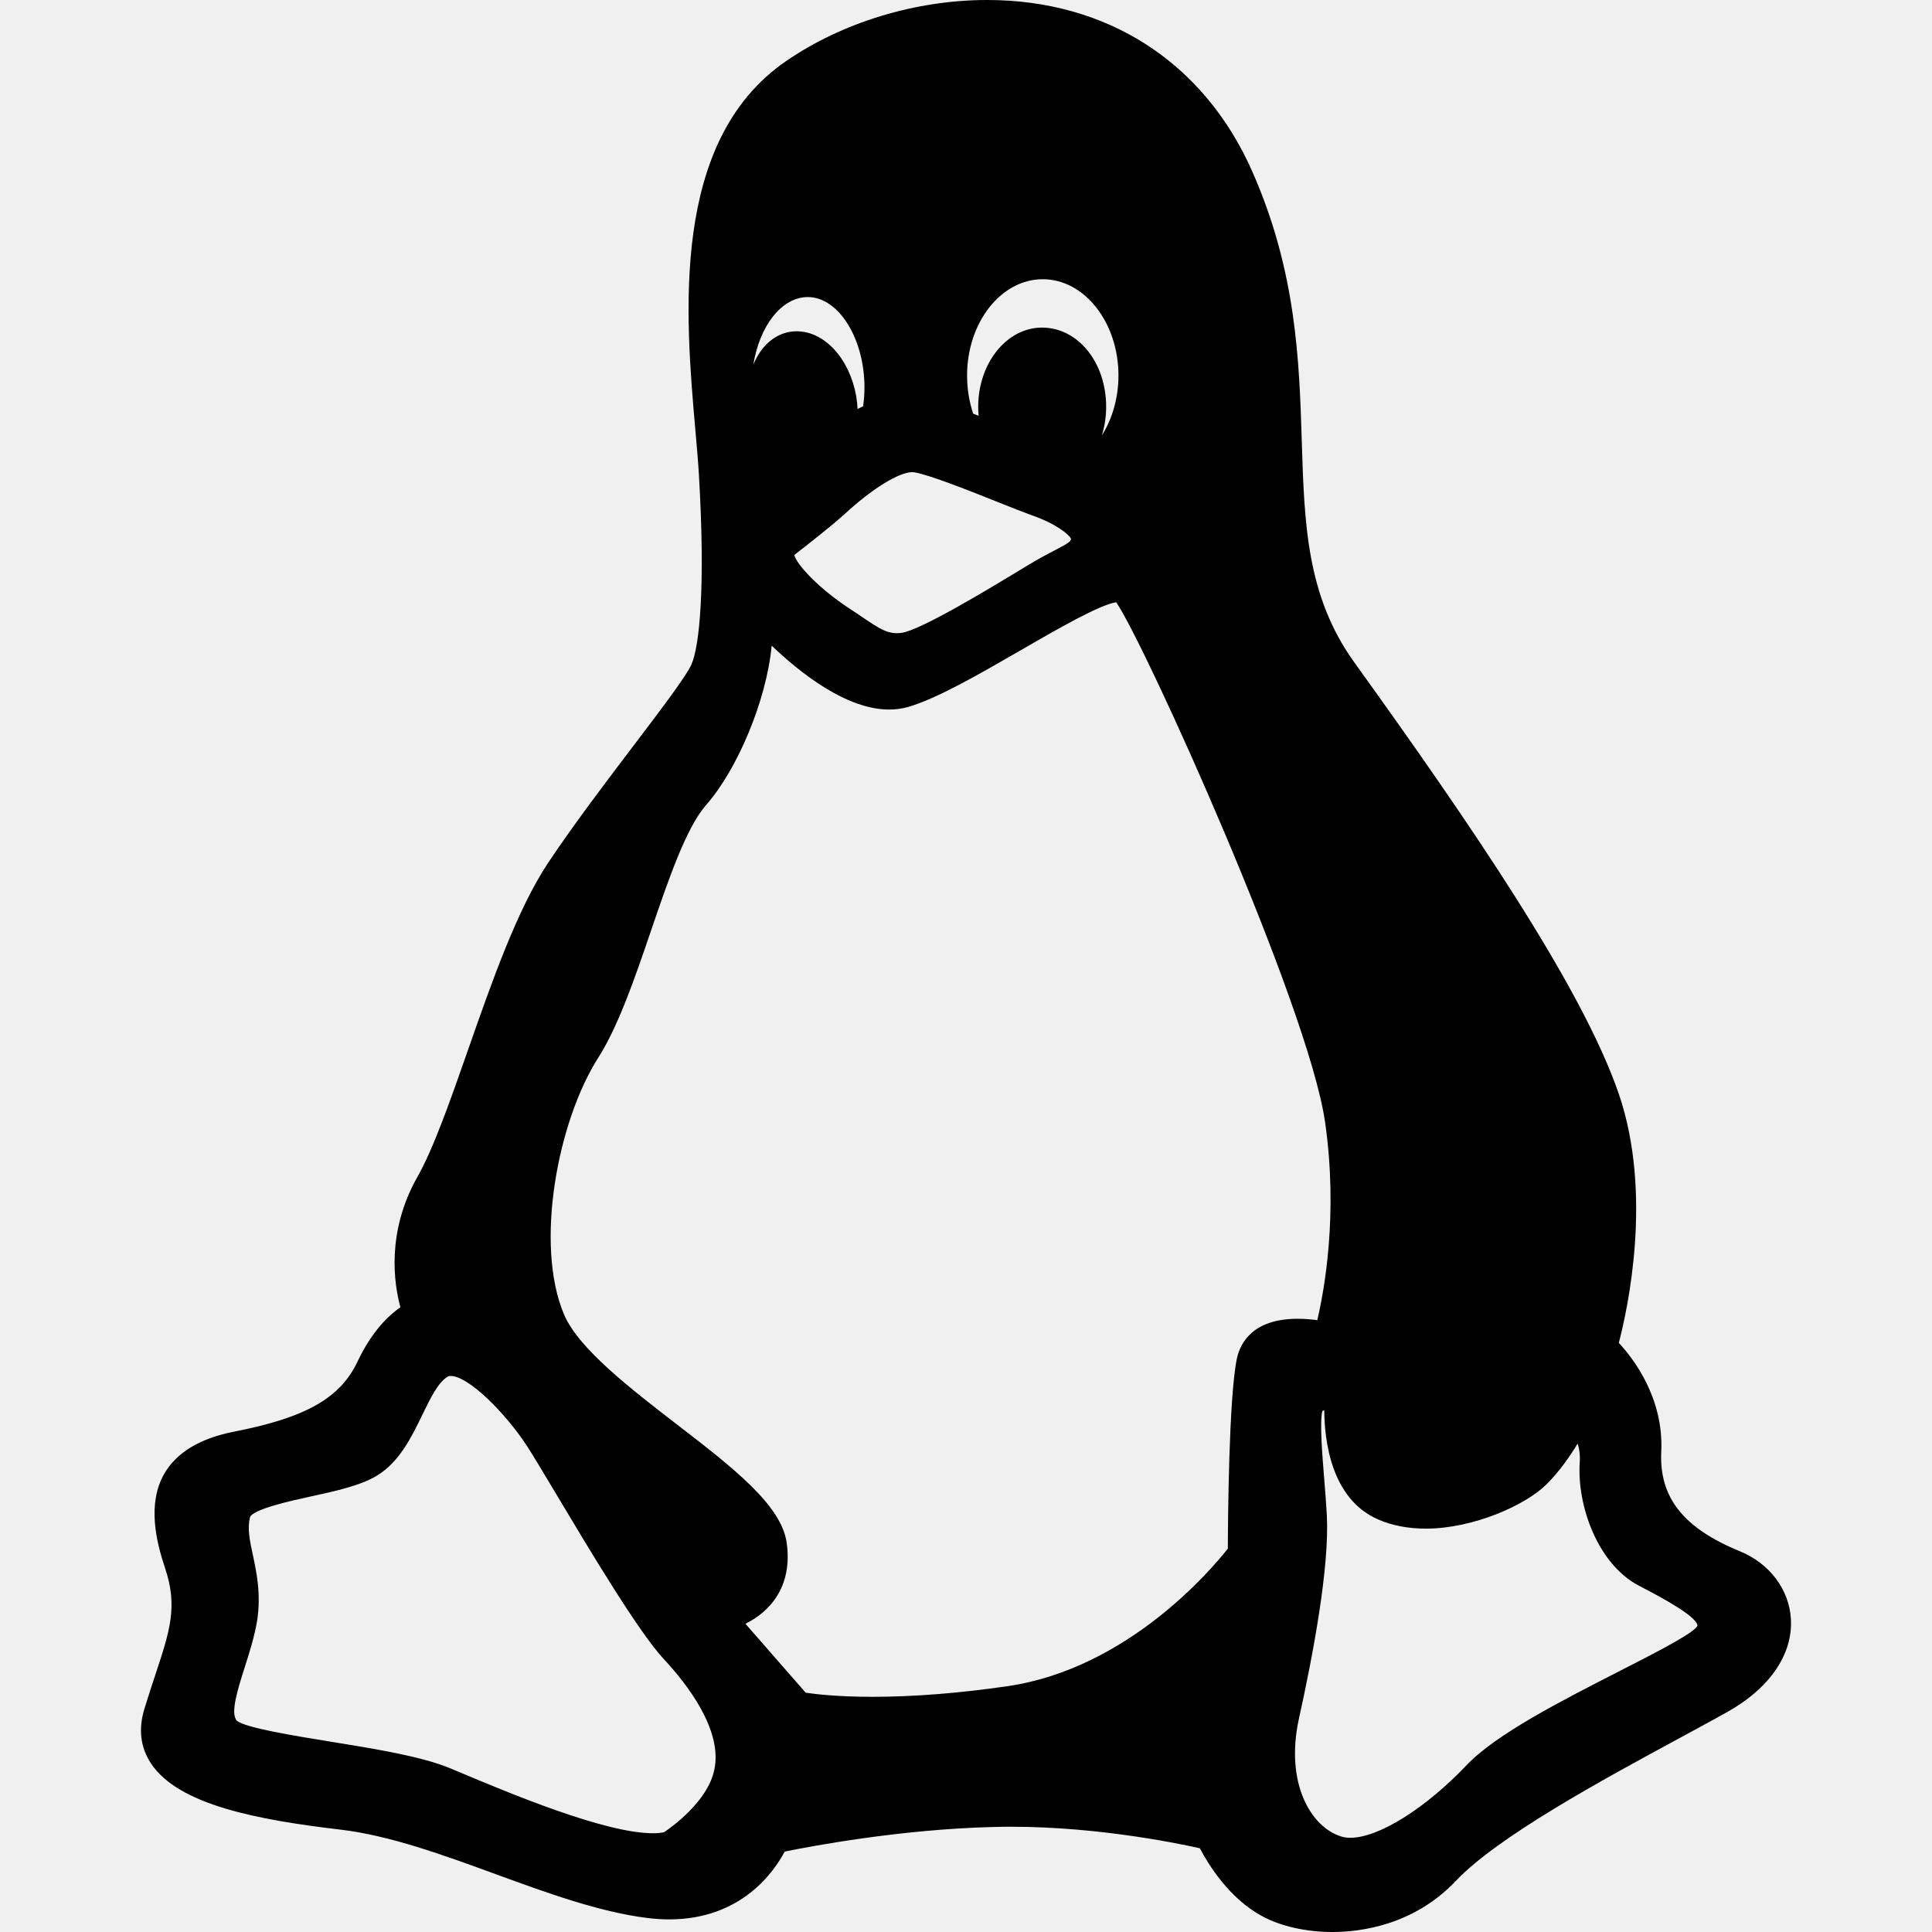
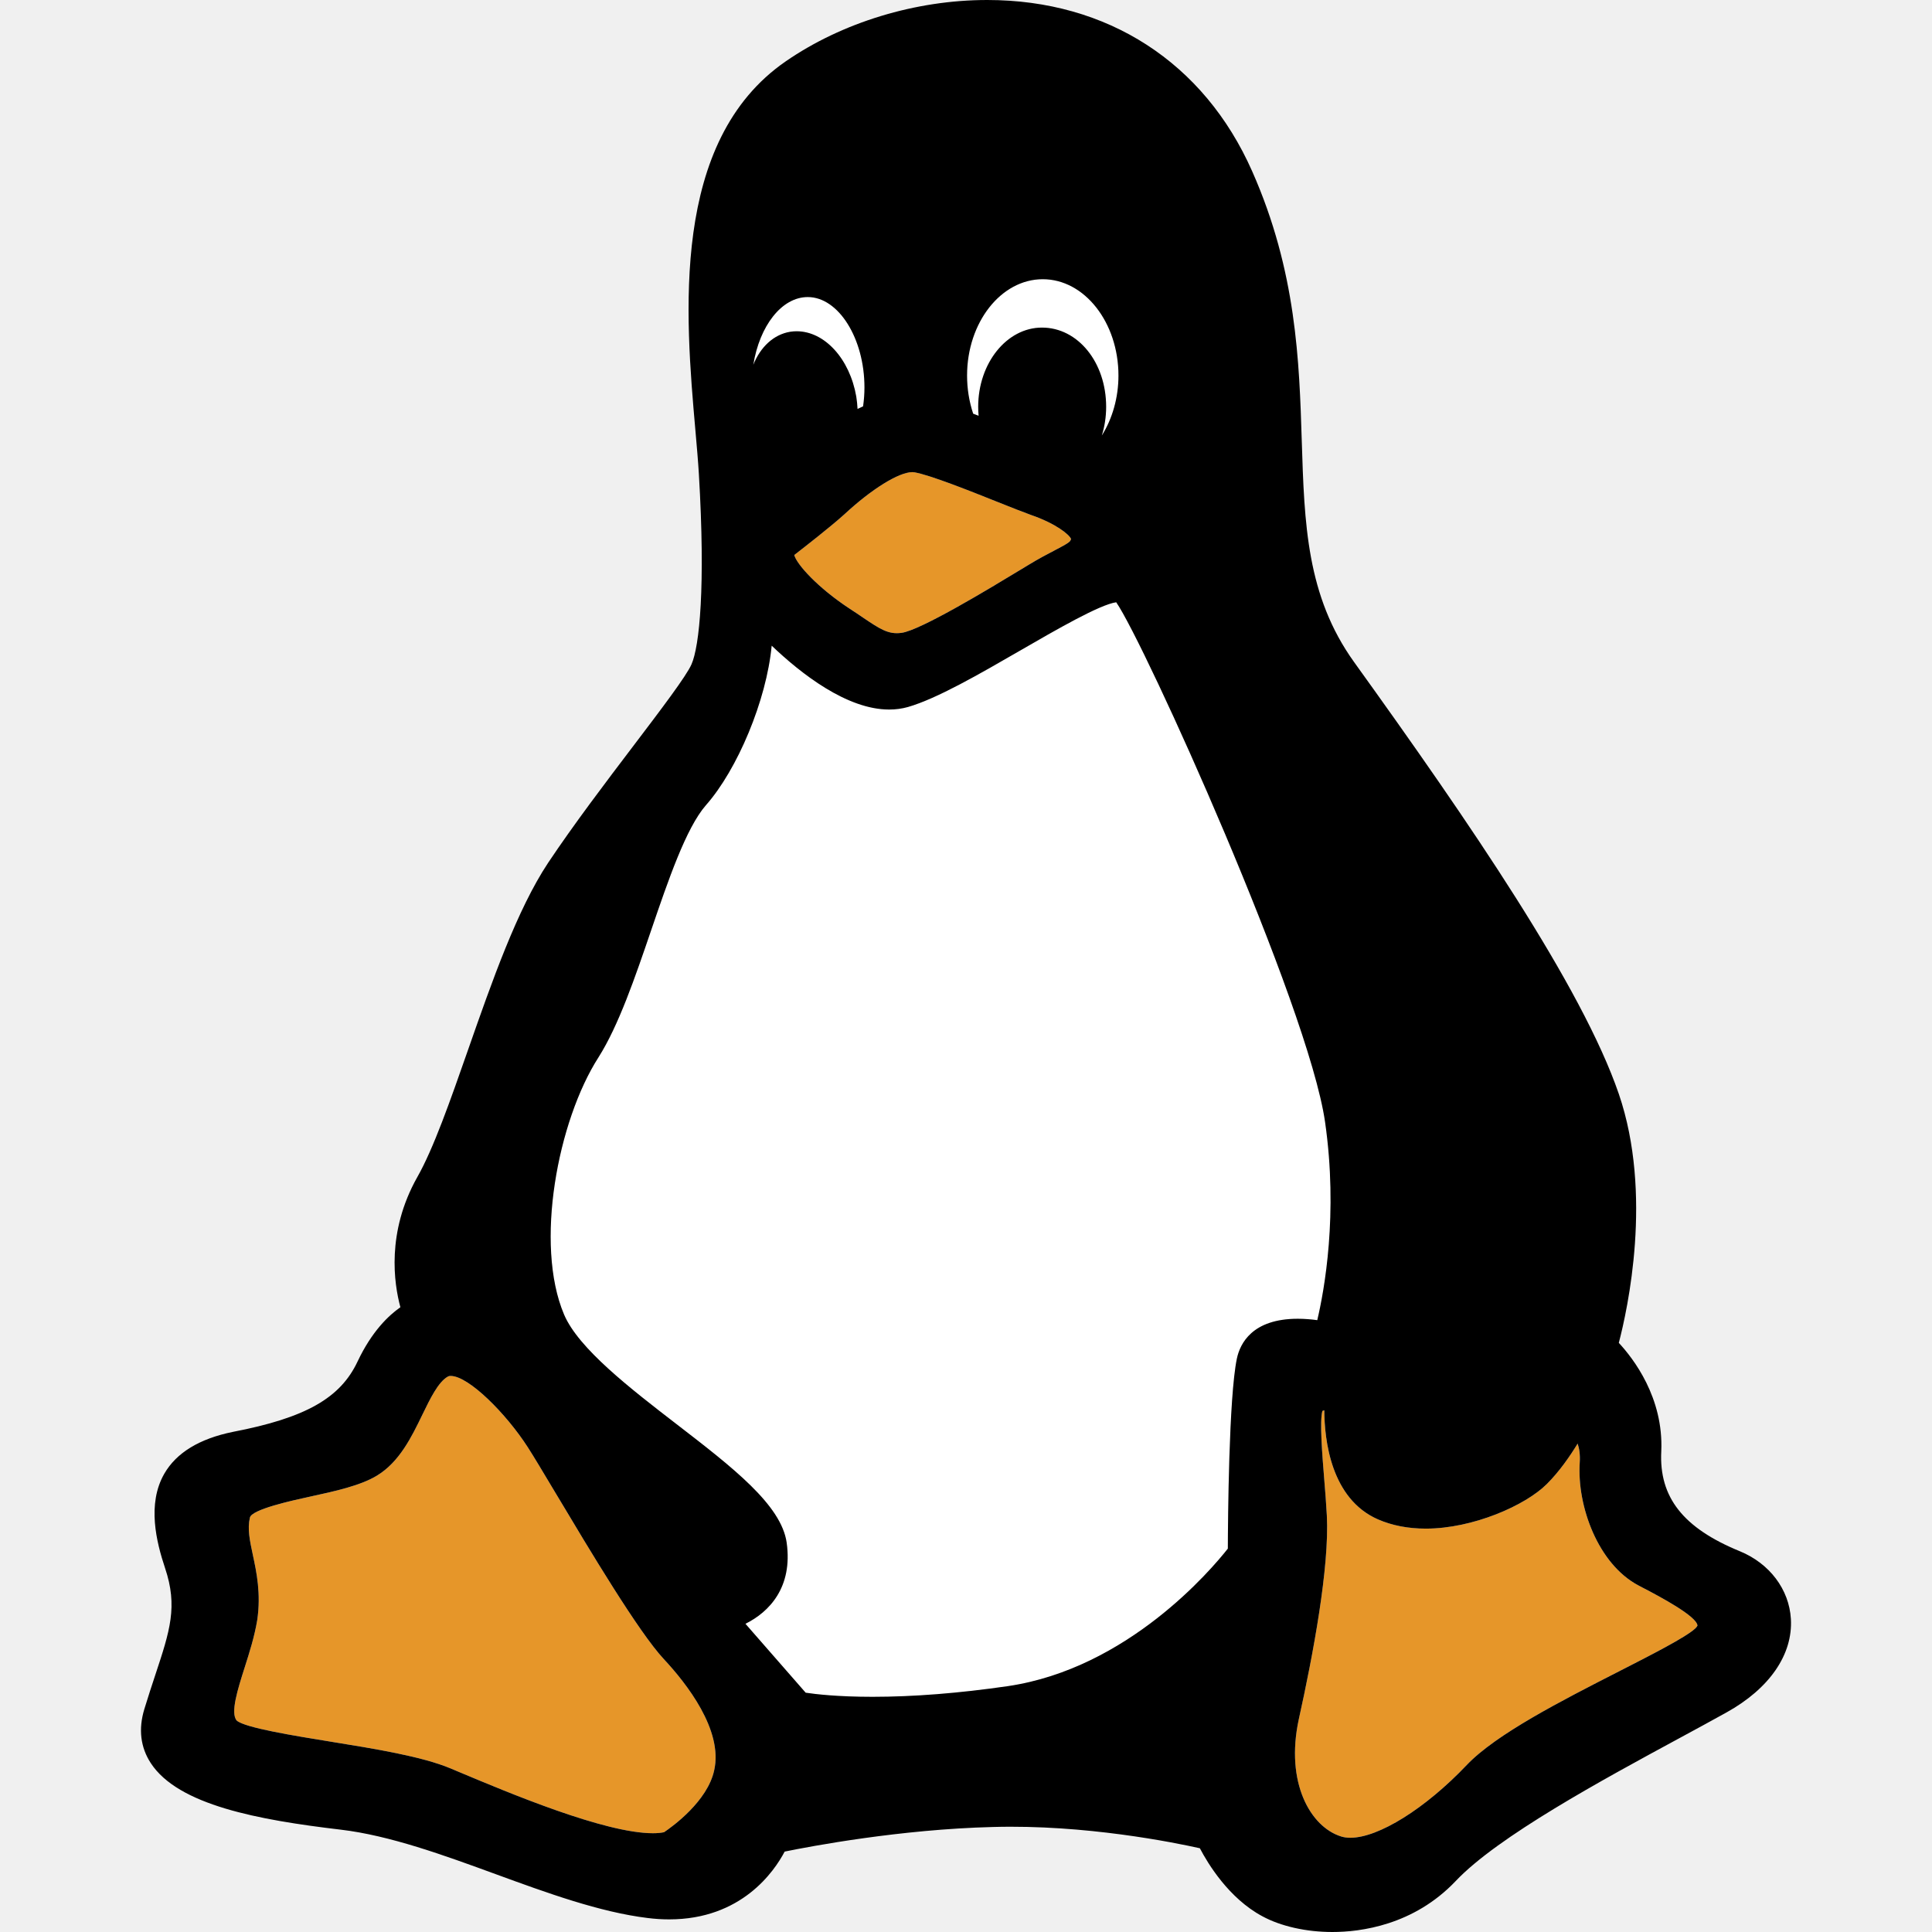
- <svg xmlns="http://www.w3.org/2000/svg" version="1.1" id="Layer_1" x="0px" y="0px" viewBox="0 0 304.998 304.998" style="enable-background:new 0 0 304.998 304.998;" xml:space="preserve">
-   <g id="XMLID_91_">
-     <path id="XMLID_92_" d="M274.659,244.888c-8.944-3.663-12.77-8.524-12.4-15.777c0.381-8.466-4.422-14.667-6.703-17.117   c1.378-5.264,5.405-23.474,0.004-39.291c-5.804-16.93-23.524-42.787-41.808-68.204c-7.485-10.438-7.839-21.784-8.248-34.922   c-0.392-12.531-0.834-26.735-7.822-42.525C190.084,9.859,174.838,0,155.851,0c-11.295,0-22.889,3.53-31.811,9.684   c-18.27,12.609-15.855,40.1-14.257,58.291c0.219,2.491,0.425,4.844,0.545,6.853c1.064,17.816,0.096,27.206-1.17,30.06   c-0.819,1.865-4.851,7.173-9.118,12.793c-4.413,5.812-9.416,12.4-13.517,18.539c-4.893,7.387-8.843,18.678-12.663,29.597   c-2.795,7.99-5.435,15.537-8.005,20.047c-4.871,8.676-3.659,16.766-2.647,20.505c-1.844,1.281-4.508,3.803-6.757,8.557   c-2.718,5.8-8.233,8.917-19.701,11.122c-5.27,1.078-8.904,3.294-10.804,6.586c-2.765,4.791-1.259,10.811,0.115,14.925   c2.03,6.048,0.765,9.876-1.535,16.826c-0.53,1.604-1.131,3.42-1.74,5.423c-0.959,3.161-0.613,6.035,1.026,8.542   c4.331,6.621,16.969,8.956,29.979,10.492c7.768,0.922,16.27,4.029,24.493,7.035c8.057,2.944,16.388,5.989,23.961,6.913   c1.151,0.145,2.291,0.218,3.39,0.218c11.434,0,16.6-7.587,18.238-10.704c4.107-0.838,18.272-3.522,32.871-3.882   c14.576-0.416,28.679,2.462,32.674,3.357c1.256,2.404,4.567,7.895,9.845,10.724c2.901,1.586,6.938,2.495,11.073,2.495   c0.001,0,0,0,0.001,0c4.416,0,12.817-1.044,19.466-8.039c6.632-7.028,23.202-16,35.302-22.551c2.7-1.462,5.226-2.83,7.441-4.065   c6.797-3.768,10.506-9.152,10.175-14.771C282.445,250.905,279.356,246.811,274.659,244.888z M124.189,243.535   c-0.846-5.96-8.513-11.871-17.392-18.715c-7.26-5.597-15.489-11.94-17.756-17.312c-4.685-11.082-0.992-30.568,5.447-40.602   c3.182-5.024,5.781-12.643,8.295-20.011c2.714-7.956,5.521-16.182,8.66-19.783c4.971-5.622,9.565-16.561,10.379-25.182   c4.655,4.444,11.876,10.083,18.547,10.083c1.027,0,2.024-0.134,2.977-0.403c4.564-1.318,11.277-5.197,17.769-8.947   c5.597-3.234,12.499-7.222,15.096-7.585c4.453,6.394,30.328,63.655,32.972,82.044c2.092,14.55-0.118,26.578-1.229,31.289   c-0.894-0.122-1.96-0.221-3.08-0.221c-7.207,0-9.115,3.934-9.612,6.283c-1.278,6.103-1.413,25.618-1.427,30.003   c-2.606,3.311-15.785,18.903-34.706,21.706c-7.707,1.12-14.904,1.688-21.39,1.688c-5.544,0-9.082-0.428-10.551-0.651l-9.508-10.879   C121.429,254.489,125.177,250.583,124.189,243.535z M136.254,64.149c-0.297,0.128-0.589,0.265-0.876,0.411   c-0.029-0.644-0.096-1.297-0.199-1.952c-1.038-5.975-5-10.312-9.419-10.312c-0.327,0-0.656,0.025-1.017,0.08   c-2.629,0.438-4.691,2.413-5.821,5.213c0.991-6.144,4.472-10.693,8.602-10.693c4.85,0,8.947,6.536,8.947,14.272   C136.471,62.143,136.4,63.113,136.254,64.149z M173.94,68.756c0.444-1.414,0.684-2.944,0.684-4.532   c0-7.014-4.45-12.509-10.131-12.509c-5.552,0-10.069,5.611-10.069,12.509c0,0.47,0.023,0.941,0.067,1.411   c-0.294-0.113-0.581-0.223-0.861-0.329c-0.639-1.935-0.962-3.954-0.962-6.015c0-8.387,5.36-15.211,11.95-15.211   c6.589,0,11.95,6.824,11.95,15.211C176.568,62.78,175.605,66.11,173.94,68.756z M169.081,85.08   c-0.095,0.424-0.297,0.612-2.531,1.774c-1.128,0.587-2.532,1.318-4.289,2.388l-1.174,0.711c-4.718,2.86-15.765,9.559-18.764,9.952   c-2.037,0.274-3.297-0.516-6.13-2.441c-0.639-0.435-1.319-0.897-2.044-1.362c-5.107-3.351-8.392-7.042-8.763-8.485   c1.665-1.287,5.792-4.508,7.905-6.415c4.289-3.988,8.605-6.668,10.741-6.668c0.113,0,0.215,0.008,0.321,0.028   c2.51,0.443,8.701,2.914,13.223,4.718c2.09,0.834,3.895,1.554,5.165,2.01C166.742,82.664,168.828,84.422,169.081,85.08z    M205.028,271.45c2.257-10.181,4.857-24.031,4.436-32.196c-0.097-1.855-0.261-3.874-0.42-5.826   c-0.297-3.65-0.738-9.075-0.283-10.684c0.09-0.042,0.19-0.078,0.301-0.109c0.019,4.668,1.033,13.979,8.479,17.226   c2.219,0.968,4.755,1.458,7.537,1.458c7.459,0,15.735-3.659,19.125-7.049c1.996-1.996,3.675-4.438,4.851-6.372   c0.257,0.753,0.415,1.737,0.332,3.005c-0.443,6.885,2.903,16.019,9.271,19.385l0.927,0.487c2.268,1.19,8.292,4.353,8.389,5.853   c-0.001,0.001-0.051,0.177-0.387,0.489c-1.509,1.379-6.82,4.091-11.956,6.714c-9.111,4.652-19.438,9.925-24.076,14.803   c-6.53,6.872-13.916,11.488-18.376,11.488c-0.537,0-1.026-0.068-1.461-0.206C206.873,288.406,202.886,281.417,205.028,271.45z    M39.917,245.477c-0.494-2.312-0.884-4.137-0.465-5.905c0.304-1.31,6.771-2.714,9.533-3.313c3.883-0.843,7.899-1.714,10.525-3.308   c3.551-2.151,5.474-6.118,7.17-9.618c1.228-2.531,2.496-5.148,4.005-6.007c0.085-0.05,0.215-0.108,0.463-0.108   c2.827,0,8.759,5.943,12.177,11.262c0.867,1.341,2.473,4.028,4.331,7.139c5.557,9.298,13.166,22.033,17.14,26.301   c3.581,3.837,9.378,11.214,7.952,17.541c-1.044,4.909-6.602,8.901-7.913,9.784c-0.476,0.108-1.065,0.163-1.758,0.163   c-7.606,0-22.662-6.328-30.751-9.728l-1.197-0.503c-4.517-1.894-11.891-3.087-19.022-4.241c-5.674-0.919-13.444-2.176-14.732-3.312   c-1.044-1.171,0.167-4.978,1.235-8.337c0.769-2.414,1.563-4.91,1.998-7.523C41.225,251.596,40.499,248.203,39.917,245.477z" />
+ <svg xmlns="http://www.w3.org/2000/svg" version="1.1" id="Layer_1" x="0px" y="0px" viewBox="0 0 512.002 512.002" style="enable-background:new 0 0 512.002 512.002;" xml:space="preserve">
+   <g>
+     <path style="fill:#FFFFFF;" d="M259.345,110.181c-0.076-0.789-0.112-1.578-0.112-2.369c0-11.578,7.584-20.997,16.903-20.997   c9.537,0,17.007,9.223,17.007,20.997c0,2.666-0.401,5.236-1.148,7.61c2.795-4.442,4.412-10.032,4.412-15.892   c0-14.079-9-25.535-20.06-25.535c-11.063,0-20.06,11.455-20.06,25.535c0,3.461,0.542,6.849,1.615,10.099   C258.369,109.807,258.851,109.992,259.345,110.181z" />
+     <path style="fill:#FFFFFF;" d="M209.407,87.924c0.604-0.092,1.157-0.134,1.707-0.134c7.418,0,14.069,7.281,15.812,17.311   c0.175,1.1,0.285,2.196,0.334,3.277c0.482-0.245,0.972-0.475,1.471-0.688c0.245-1.739,0.364-3.369,0.364-5.006   c0-12.986-6.879-23.957-15.019-23.957c-6.933,0-12.775,7.636-14.44,17.95C201.532,91.973,204.993,88.657,209.407,87.924z" />
+     <path style="fill:#FFFFFF;" d="M349.093,349.859c1.865-7.908,5.575-28.1,2.063-52.525c-4.438-30.87-47.875-126.994-55.35-137.727   c-4.36,0.609-15.946,7.304-25.342,12.733c-10.896,6.295-22.166,12.807-29.829,15.019c-1.6,0.453-3.273,0.677-4.997,0.677   c-11.199,0-23.32-9.468-31.135-16.926c-1.365,14.472-9.078,32.835-17.423,42.273c-5.271,6.045-9.982,19.854-14.538,33.21   c-4.22,12.367-8.583,25.157-13.925,33.592c-10.809,16.842-17.009,49.555-9.144,68.159c3.806,9.018,17.62,19.668,29.807,29.062   c14.905,11.491,27.776,21.413,29.196,31.419c1.657,11.831-4.635,18.388-10.927,21.497l15.961,18.263   c2.466,0.374,8.405,1.091,17.712,1.091c10.886,0,22.97-0.952,35.907-2.834c31.763-4.705,53.886-30.88,58.261-36.438   c0.023-7.363,0.248-40.123,2.396-50.366c0.834-3.945,4.037-10.547,16.136-10.547C345.803,349.488,347.594,349.653,349.093,349.859z   " />
  </g>
+   <g>
+     <path style="fill:#E69629;" d="M210.488,147.081c0.623,2.422,6.136,8.617,14.71,14.242c1.217,0.781,2.359,1.558,3.431,2.286   c4.756,3.232,6.871,4.559,10.29,4.098c5.034-0.66,23.579-11.904,31.499-16.706l1.971-1.194c2.949-1.796,5.306-3.023,7.2-4.009   c3.75-1.951,4.089-2.266,4.249-2.978c-0.425-1.103-3.926-4.056-10.641-6.364c-2.134-0.764-5.162-1.974-8.67-3.374   c-7.589-3.03-17.984-7.176-22.197-7.922c-0.18-0.034-0.349-0.045-0.539-0.045c-3.586,0-10.831,4.499-18.031,11.194   C220.211,139.513,213.283,144.92,210.488,147.081z" />
+     <path style="fill:#E69629;" d="M147.149,395.532c-3.119-5.222-5.815-9.735-7.27-11.984c-5.738-8.931-15.696-18.907-20.442-18.907   c-0.416,0-0.635,0.097-0.777,0.181c-2.533,1.442-4.662,5.837-6.723,10.084c-2.847,5.875-6.075,12.535-12.036,16.146   c-4.41,2.676-11.152,4.138-17.668,5.555c-4.637,1.007-15.493,3.362-16.003,5.562c-0.703,2.968-0.049,6.033,0.781,9.913   c0.977,4.578,2.196,10.274,1.158,17.267c-0.732,4.386-2.063,8.575-3.354,12.627c-1.793,5.637-3.826,12.03-2.073,13.995   c2.162,1.909,15.207,4.019,24.731,5.562c11.972,1.937,24.351,3.942,31.932,7.118l2.009,0.846   c13.579,5.706,38.854,16.329,51.622,16.329c1.162,0,2.152-0.094,2.951-0.274c2.202-1.482,11.531-8.184,13.284-16.424   c2.394-10.619-7.338-23.005-13.349-29.444C169.25,432.519,156.477,411.14,147.149,395.532z" />
+     <path style="fill:#E69629;" d="M435.761,420.974l-1.556-0.819c-10.688-5.65-16.307-20.984-15.563-32.542   c0.139-2.129-0.126-3.78-0.557-5.045c-1.974,3.247-4.793,7.348-8.143,10.697c-5.691,5.692-19.584,11.833-32.105,11.833   c-4.67,0-8.927-0.823-12.652-2.448c-12.498-5.451-14.202-21.081-14.234-28.917c-0.185,0.052-0.354,0.112-0.505,0.183   c-0.764,2.701-0.024,11.806,0.475,17.935c0.267,3.279,0.542,6.669,0.705,9.78c0.708,13.708-3.658,36.958-7.447,54.049   c-3.597,16.732,3.097,28.464,11.224,30.997c0.73,0.232,1.551,0.346,2.453,0.346c7.487,0,19.886-7.749,30.848-19.285   c7.788-8.189,25.122-17.04,40.416-24.85c8.622-4.402,17.537-8.956,20.071-11.271c0.564-0.525,0.648-0.819,0.65-0.821   C449.681,428.282,439.568,422.972,435.761,420.974z" />
+   </g>
+   <path d="M461.071,411.093c-15.014-6.147-21.437-14.308-20.816-26.485c0.64-14.212-7.423-24.62-11.252-28.733  c2.313-8.837,9.073-39.406,0.007-65.959c-9.743-28.42-39.49-71.825-70.183-114.492c-12.565-17.522-13.159-36.57-13.846-58.625  c-0.658-21.036-1.4-44.88-13.131-71.387C319.095,16.55,293.501,0,261.628,0c-18.961,0-38.424,5.926-53.401,16.257  c-30.67,21.167-26.616,67.316-23.933,97.851c0.368,4.182,0.713,8.132,0.915,11.504c1.786,29.908,0.161,45.672-1.964,50.463  c-1.375,3.131-8.143,12.041-15.306,21.476c-7.408,9.758-15.807,20.816-22.691,31.121c-8.214,12.401-14.845,31.355-21.257,49.684  c-4.692,13.411-9.124,26.08-13.438,33.655c-8.177,14.564-6.142,28.145-4.444,34.422c-3.096,2.15-7.568,6.386-11.343,14.366  c-4.563,9.736-13.821,14.967-33.072,18.669c-8.847,1.81-14.947,5.53-18.137,11.056c-4.642,8.043-2.113,18.148,0.193,25.056  c3.408,10.151,1.284,16.577-2.577,28.246c-0.89,2.691-1.899,5.741-2.921,9.102c-1.61,5.308-1.029,10.131,1.722,14.341  c7.27,11.113,28.486,15.033,50.326,17.613c13.04,1.548,27.312,6.763,41.116,11.808c13.525,4.942,27.511,10.054,40.223,11.605  c1.932,0.243,3.846,0.364,5.691,0.364c19.194,0,27.866-12.735,30.616-17.967c6.894-1.407,30.673-5.912,55.181-6.518  c24.469-0.697,48.143,4.135,54.85,5.635c2.108,4.036,7.667,13.253,16.527,18.004c4.87,2.662,11.647,4.188,18.588,4.188  c0.002,0,0,0,0.002,0c7.413,0,21.516-1.753,32.678-13.497c11.133-11.796,38.949-26.859,59.261-37.856  c4.533-2.454,8.773-4.751,12.491-6.822c11.41-6.325,17.636-15.362,17.081-24.794C474.141,421.194,468.955,414.322,461.071,411.093z   M276.345,73.995c11.061,0,20.06,11.455,20.06,25.535c0,5.859-1.617,11.449-4.412,15.892c0.745-2.374,1.148-4.944,1.148-7.61  c0-11.774-7.47-20.997-17.007-20.997c-9.32,0-16.903,9.419-16.903,20.997c0,0.791,0.039,1.58,0.112,2.369  c-0.494-0.188-0.975-0.374-1.445-0.552c-1.073-3.25-1.615-6.638-1.615-10.099C256.284,85.451,265.282,73.995,276.345,73.995z   M242.329,125.164c4.214,0.744,14.606,4.892,22.197,7.922c3.508,1.4,6.539,2.61,8.67,3.374c6.715,2.308,10.217,5.261,10.641,6.364  c-0.159,0.713-0.499,1.027-4.249,2.978c-1.894,0.985-4.25,2.211-7.2,4.009l-1.971,1.194c-7.92,4.803-26.465,16.048-31.499,16.706  c-3.42,0.46-5.535-0.868-10.29-4.098c-1.073-0.73-2.214-1.506-3.431-2.286c-8.573-5.627-14.088-11.82-14.71-14.242  c2.795-2.16,9.723-7.568,13.27-10.771c7.2-6.695,14.445-11.194,18.031-11.194C241.978,125.117,242.15,125.13,242.329,125.164z   M214.073,78.724c8.142,0,15.019,10.97,15.019,23.957c0,1.638-0.118,3.267-0.364,5.006c-0.499,0.213-0.989,0.445-1.471,0.688  c-0.049-1.083-0.161-2.177-0.334-3.277c-1.742-10.03-8.394-17.311-15.812-17.311c-0.549,0-1.101,0.042-1.707,0.134  c-4.413,0.735-7.875,4.049-9.772,8.751C201.299,86.359,207.142,78.724,214.073,78.724z M189.271,469.128  c-1.753,8.241-11.083,14.942-13.284,16.424c-0.799,0.18-1.788,0.274-2.951,0.274c-12.768,0-38.043-10.623-51.622-16.329  l-2.009-0.846c-7.583-3.178-19.961-5.18-31.932-7.118c-9.525-1.543-22.568-3.653-24.731-5.562c-1.753-1.966,0.28-8.358,2.073-13.995  c1.291-4.052,2.624-8.241,3.354-12.627c1.036-6.993-0.181-12.691-1.158-17.267c-0.829-3.881-1.484-6.945-0.781-9.913  c0.51-2.199,11.366-4.554,16.003-5.562c6.518-1.417,13.26-2.879,17.668-5.555c5.961-3.611,9.189-10.27,12.036-16.146  c2.061-4.247,4.19-8.642,6.723-10.084c0.143-0.086,0.361-0.181,0.777-0.181c4.746,0,14.704,9.975,20.442,18.907  c1.455,2.249,4.151,6.76,7.27,11.984c9.329,15.609,22.102,36.987,28.773,44.151C181.933,446.123,191.664,458.508,189.271,469.128z   M327.787,360.037c-2.145,10.243-2.372,43.003-2.396,50.366c-4.375,5.558-26.498,31.732-58.261,36.438  c-12.938,1.88-25.019,2.834-35.907,2.834c-9.307,0-15.246-0.719-17.712-1.091l-15.961-18.263  c6.292-3.109,12.584-9.666,10.927-21.497c-1.42-10.005-14.291-19.928-29.196-31.419c-12.187-9.394-26.001-20.042-29.807-29.062  c-7.865-18.602-1.665-51.315,9.144-68.159c5.342-8.434,9.705-21.225,13.925-33.592c4.556-13.356,9.268-27.166,14.538-33.21  c8.345-9.438,16.057-27.801,17.423-42.273c7.814,7.458,19.936,16.926,31.135,16.926c1.724,0,3.398-0.225,4.997-0.677  c7.662-2.213,18.931-8.724,29.829-15.019c9.396-5.429,20.982-12.124,25.342-12.733c7.475,10.734,50.912,106.858,55.35,137.727  c3.512,24.425-0.198,44.616-2.063,52.525c-1.501-0.206-3.29-0.371-5.17-0.371C331.824,349.488,328.621,356.092,327.787,360.037z   M449.194,431.621c-2.533,2.315-11.449,6.869-20.071,11.271c-15.295,7.808-32.631,16.661-40.416,24.85  c-10.962,11.536-23.361,19.285-30.848,19.285c-0.901,0-1.722-0.114-2.453-0.346c-8.128-2.533-14.821-14.266-11.224-30.997  c3.789-17.093,8.153-40.341,7.447-54.049c-0.163-3.112-0.438-6.502-0.705-9.78c-0.499-6.127-1.239-15.233-0.475-17.935  c0.151-0.071,0.319-0.131,0.505-0.183c0.032,7.836,1.734,23.467,14.234,28.917c3.725,1.625,7.982,2.448,12.652,2.448  c12.521,0,26.414-6.141,32.105-11.833c3.351-3.349,6.169-7.45,8.143-10.697c0.431,1.264,0.697,2.916,0.557,5.044  c-0.744,11.558,4.873,26.891,15.563,32.542l1.556,0.819c3.807,1.996,13.92,7.307,14.083,9.824  C449.842,430.801,449.758,431.097,449.194,431.621z" />
  <g>
</g>
  <g>
</g>
  <g>
</g>
  <g>
</g>
  <g>
</g>
  <g>
</g>
  <g>
</g>
  <g>
</g>
  <g>
</g>
  <g>
</g>
  <g>
</g>
  <g>
</g>
  <g>
</g>
  <g>
</g>
  <g>
</g>
</svg>
